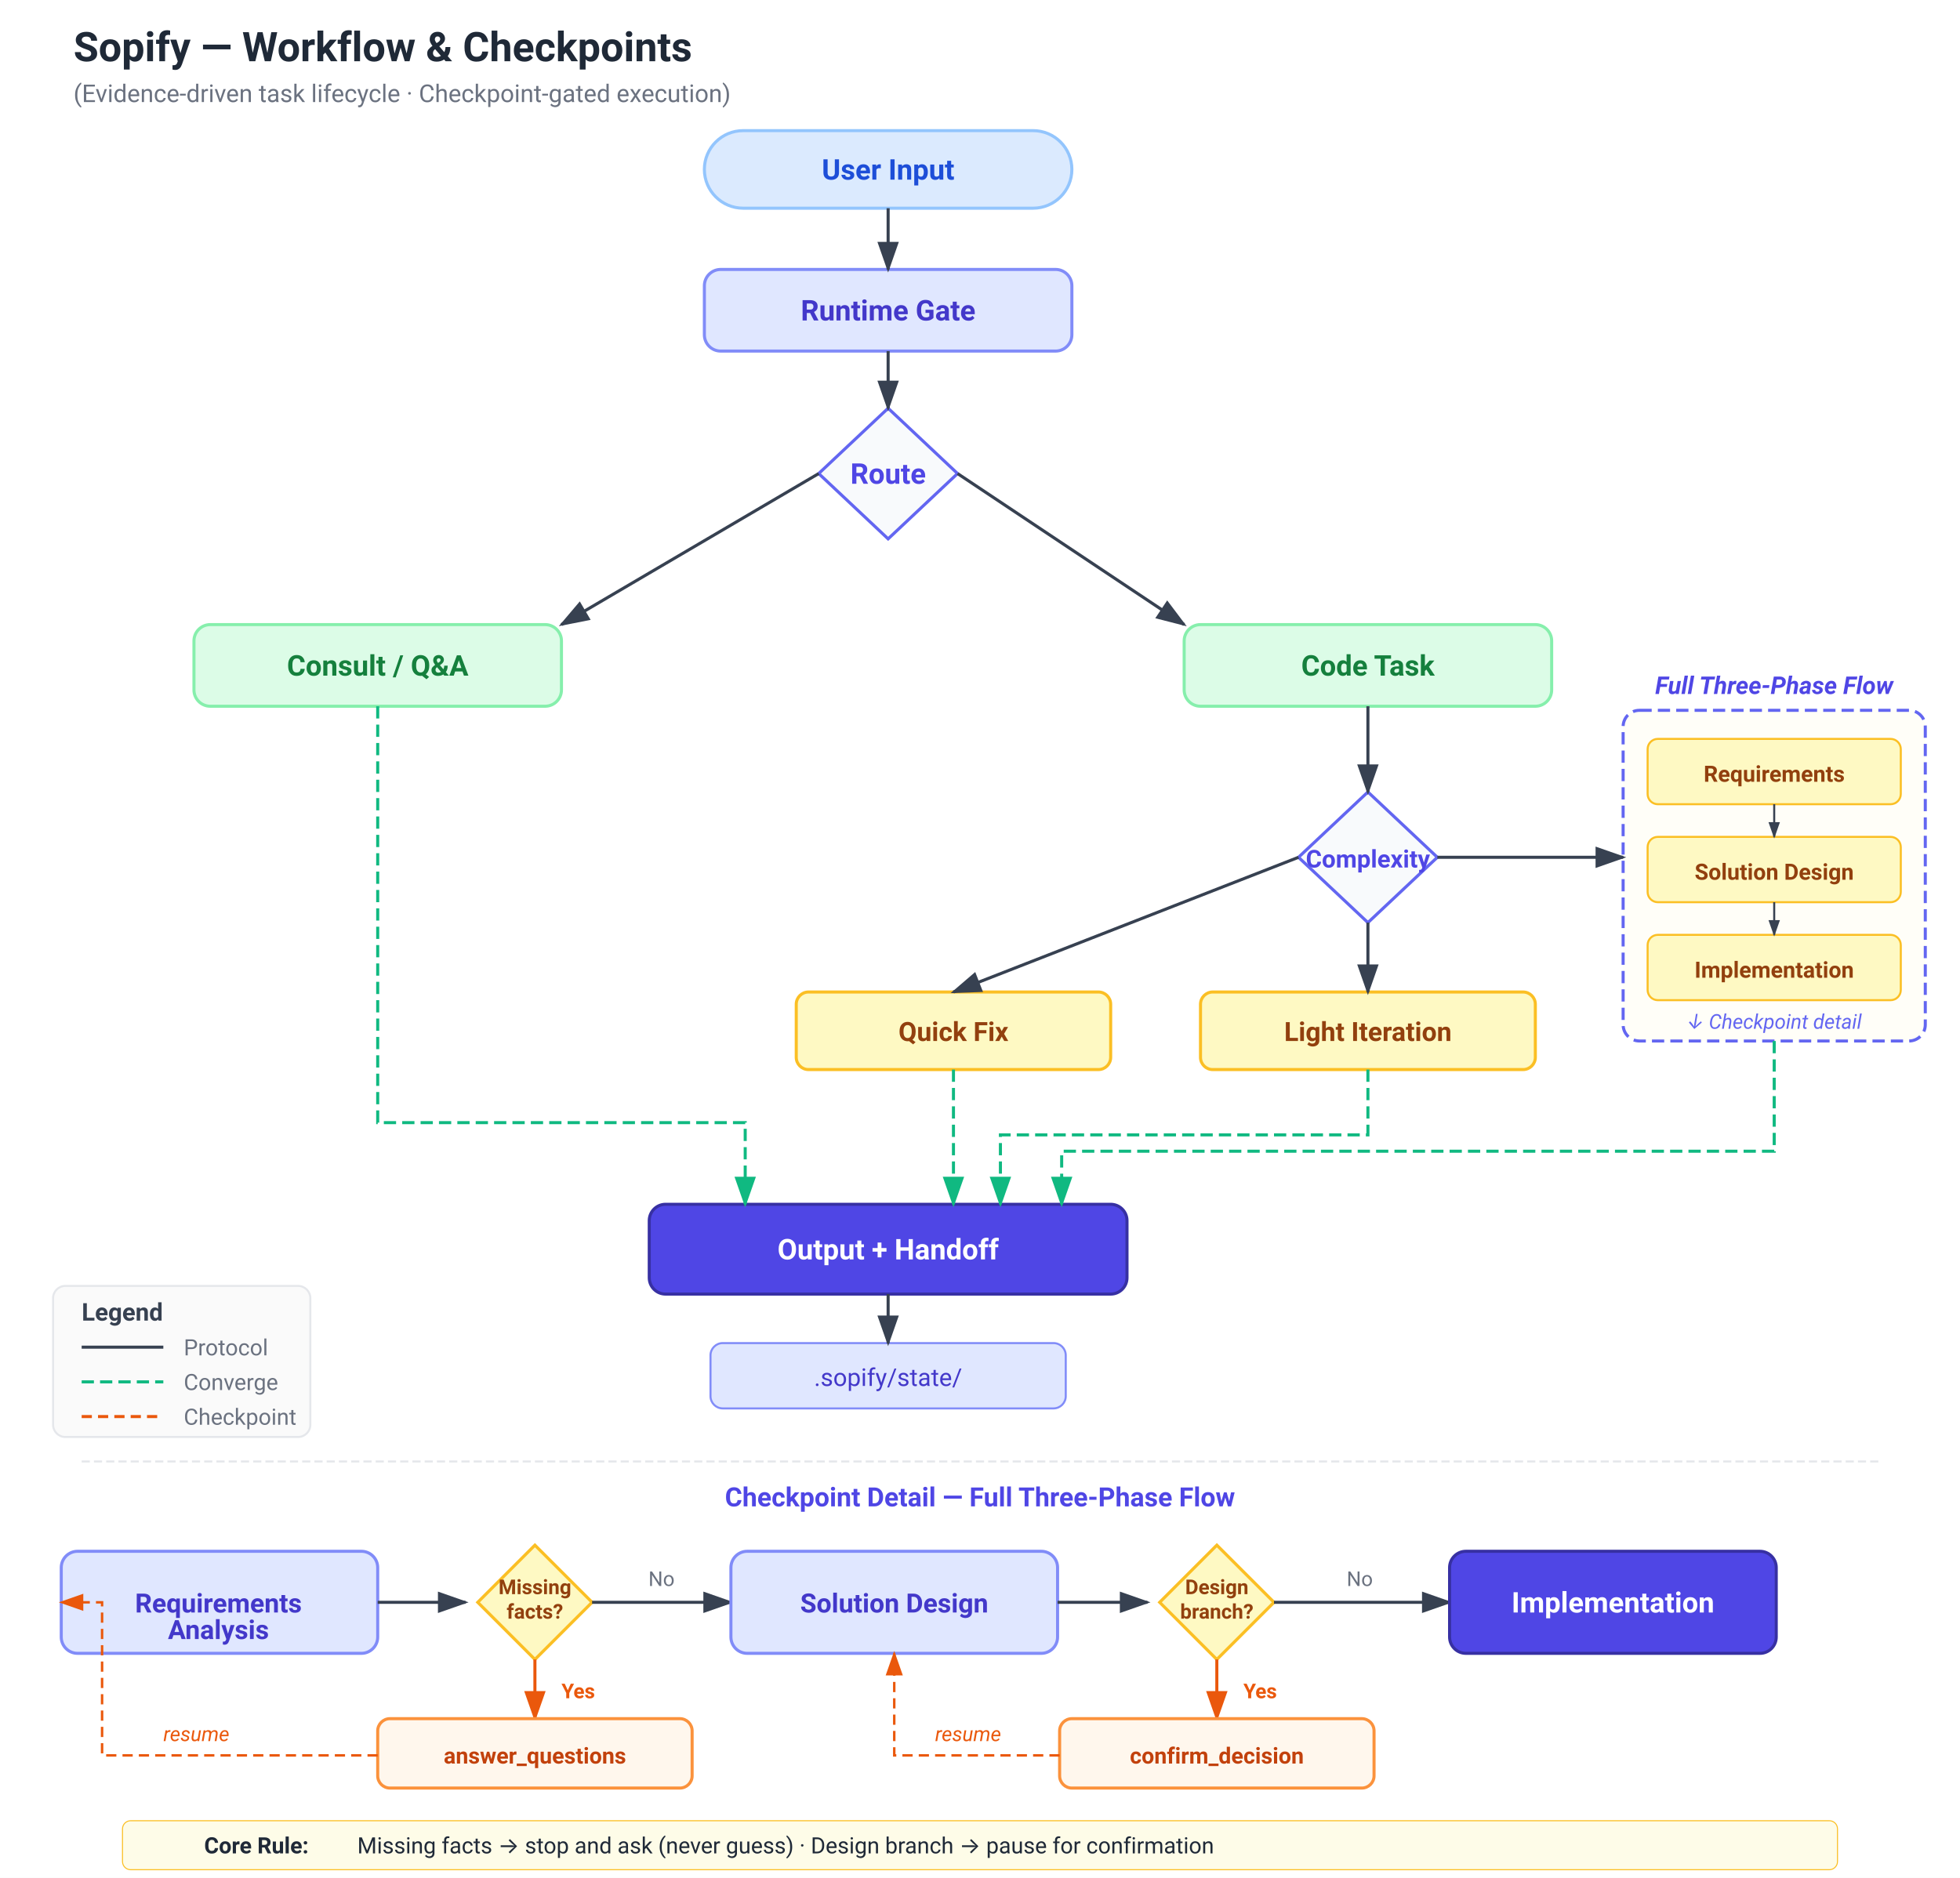
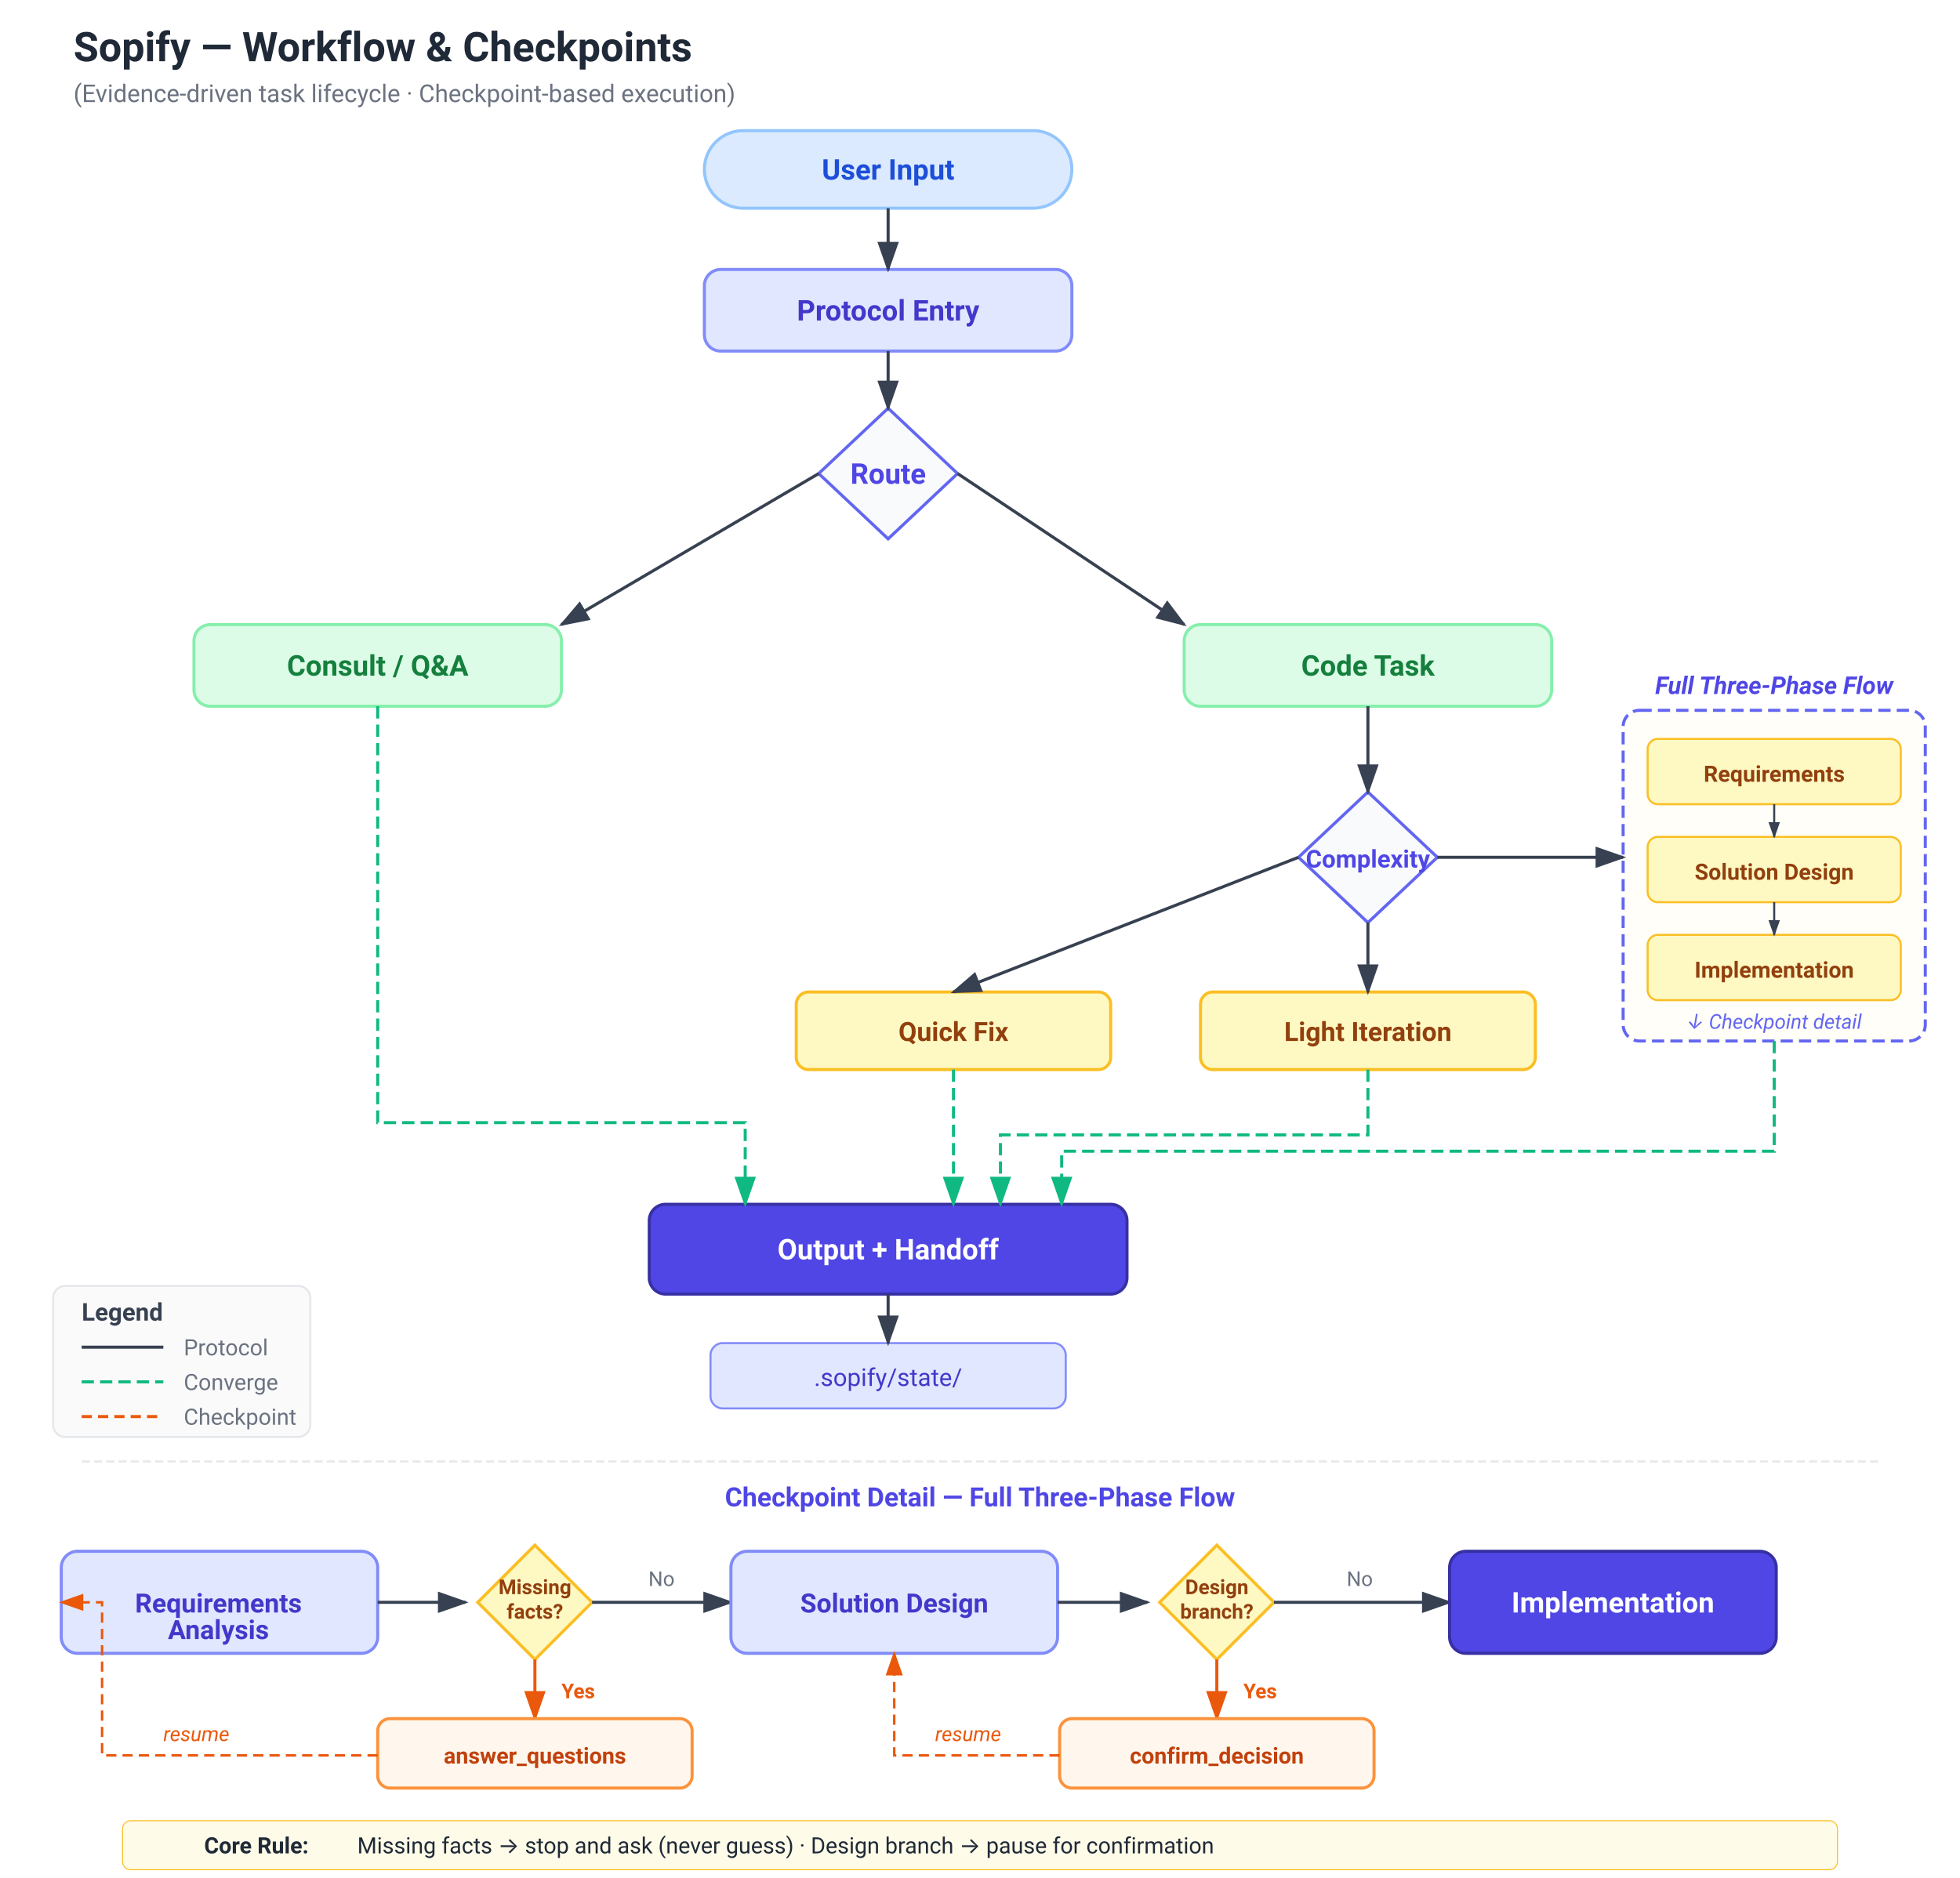
<svg xmlns="http://www.w3.org/2000/svg" viewBox="0 0 960 920">
  <style>
  text { font-family: -apple-system, BlinkMacSystemFont, 'Segoe UI', Roboto, 'Helvetica Neue', sans-serif; }
</style>
  <defs>
    <marker id="arr" viewBox="0 0 10 7" refX="9" refY="3.5" markerWidth="10" markerHeight="7" orient="auto">
      <polygon points="0 0, 10 3.5, 0 7" fill="#374151" />
    </marker>
    <marker id="arr-sm" viewBox="0 0 10 7" refX="9" refY="3.5" markerWidth="8" markerHeight="6" orient="auto">
      <polygon points="0 0, 10 3.5, 0 7" fill="#374151" />
    </marker>
    <marker id="arr-g" viewBox="0 0 10 7" refX="9" refY="3.5" markerWidth="10" markerHeight="7" orient="auto">
      <polygon points="0 0, 10 3.5, 0 7" fill="#10b981" />
    </marker>
    <marker id="arr-o" viewBox="0 0 10 7" refX="9" refY="3.5" markerWidth="10" markerHeight="7" orient="auto">
      <polygon points="0 0, 10 3.5, 0 7" fill="#ea580c" />
    </marker>
  </defs>
  <rect width="960" height="920" fill="#ffffff" />
  <text x="36" y="30" font-size="20" font-weight="700" fill="#1f2937">Sopify — Workflow &amp; Checkpoints</text>
-   <text x="36" y="50" font-size="12" fill="#6b7280">(Evidence-driven task lifecycle · Checkpoint-gated execution)</text>
+   <text x="36" y="50" font-size="12" fill="#6b7280">(Evidence-driven task lifecycle · Checkpoint-based execution)</text>
  <rect x="345" y="64" width="180" height="38" rx="19" fill="#dbeafe" stroke="#93c5fd" stroke-width="1.5" />
  <text x="435" y="88" text-anchor="middle" font-size="14" font-weight="600" fill="#1d4ed8">User Input</text>
  <rect x="345" y="132" width="180" height="40" rx="8" fill="#e0e7ff" stroke="#818cf8" stroke-width="1.5" />
-   <text x="435" y="157" text-anchor="middle" font-size="14" font-weight="600" fill="#4338ca">Runtime Gate</text>
+   <text x="435" y="157" text-anchor="middle" font-size="14" font-weight="600" fill="#4338ca">Protocol Entry</text>
  <path d="M435,200 L469,232 L435,264 L401,232Z" fill="#f8fafc" stroke="#6366f1" stroke-width="1.5" />
  <text x="435" y="237" text-anchor="middle" font-size="14" font-weight="600" fill="#4f46e5">Route</text>
  <rect x="95" y="306" width="180" height="40" rx="8" fill="#dcfce7" stroke="#86efac" stroke-width="1.5" />
  <text x="185" y="331" text-anchor="middle" font-size="14" font-weight="600" fill="#15803d">Consult / Q&amp;A</text>
  <rect x="580" y="306" width="180" height="40" rx="8" fill="#dcfce7" stroke="#86efac" stroke-width="1.5" />
  <text x="670" y="331" text-anchor="middle" font-size="14" font-weight="600" fill="#15803d">Code Task</text>
  <path d="M670,388 L704,420 L670,452 L636,420Z" fill="#f8fafc" stroke="#6366f1" stroke-width="1.5" />
  <text x="670" y="425" text-anchor="middle" font-size="12" font-weight="600" fill="#4f46e5">Complexity</text>
  <rect x="390" y="486" width="154" height="38" rx="6" fill="#fef9c3" stroke="#fbbf24" stroke-width="1.5" />
  <text x="467" y="510" text-anchor="middle" font-size="13" font-weight="600" fill="#92400e">Quick Fix</text>
  <rect x="588" y="486" width="164" height="38" rx="6" fill="#fef9c3" stroke="#fbbf24" stroke-width="1.5" />
  <text x="670" y="510" text-anchor="middle" font-size="13" font-weight="600" fill="#92400e">Light Iteration</text>
  <rect x="795" y="348" width="148" height="162" rx="8" fill="#fefce8" fill-opacity="0.3" stroke="#6366f1" stroke-width="1.5" stroke-dasharray="6,3" />
  <text x="869" y="340" text-anchor="middle" font-size="12" font-weight="600" fill="#4f46e5" font-style="italic">Full Three-Phase Flow</text>
  <rect x="807" y="362" width="124" height="32" rx="5" fill="#fef9c3" stroke="#fbbf24" stroke-width="1" />
  <text x="869" y="383" text-anchor="middle" font-size="11" font-weight="600" fill="#92400e">Requirements</text>
  <rect x="807" y="410" width="124" height="32" rx="5" fill="#fef9c3" stroke="#fbbf24" stroke-width="1" />
  <text x="869" y="431" text-anchor="middle" font-size="11" font-weight="600" fill="#92400e">Solution Design</text>
  <rect x="807" y="458" width="124" height="32" rx="5" fill="#fef9c3" stroke="#fbbf24" stroke-width="1" />
  <text x="869" y="479" text-anchor="middle" font-size="11" font-weight="600" fill="#92400e">Implementation</text>
  <text x="869" y="504" text-anchor="middle" font-size="10" fill="#6366f1" font-style="italic">↓ Checkpoint detail</text>
  <rect x="318" y="590" width="234" height="44" rx="8" fill="#4f46e5" stroke="#3730a3" stroke-width="1.5" />
  <text x="435" y="617" text-anchor="middle" font-size="14" font-weight="600" fill="#ffffff">Output + Handoff</text>
  <rect x="348" y="658" width="174" height="32" rx="6" fill="#e0e7ff" stroke="#818cf8" stroke-width="1" />
  <text x="435" y="679" text-anchor="middle" font-size="12" fill="#4338ca">.sopify/state/</text>
  <line x1="435" y1="102" x2="435" y2="132" stroke="#374151" stroke-width="1.5" marker-end="url(#arr)" />
  <line x1="435" y1="172" x2="435" y2="200" stroke="#374151" stroke-width="1.5" marker-end="url(#arr)" />
  <line x1="401" y1="232" x2="275" y2="306" stroke="#374151" stroke-width="1.5" marker-end="url(#arr)" />
  <line x1="469" y1="232" x2="580" y2="306" stroke="#374151" stroke-width="1.5" marker-end="url(#arr)" />
  <line x1="670" y1="346" x2="670" y2="388" stroke="#374151" stroke-width="1.5" marker-end="url(#arr)" />
  <line x1="636" y1="420" x2="467" y2="486" stroke="#374151" stroke-width="1.5" marker-end="url(#arr)" />
  <line x1="670" y1="452" x2="670" y2="486" stroke="#374151" stroke-width="1.5" marker-end="url(#arr)" />
  <line x1="704" y1="420" x2="795" y2="420" stroke="#374151" stroke-width="1.5" marker-end="url(#arr)" />
  <line x1="869" y1="394" x2="869" y2="410" stroke="#374151" stroke-width="1" marker-end="url(#arr-sm)" />
  <line x1="869" y1="442" x2="869" y2="458" stroke="#374151" stroke-width="1" marker-end="url(#arr-sm)" />
  <line x1="435" y1="634" x2="435" y2="658" stroke="#374151" stroke-width="1.5" marker-end="url(#arr)" />
  <path d="M185,346 L185,550 L365,550 L365,590" fill="none" stroke="#10b981" stroke-width="1.5" stroke-dasharray="6,3" marker-end="url(#arr-g)" />
  <path d="M467,524 L467,590" fill="none" stroke="#10b981" stroke-width="1.5" stroke-dasharray="6,3" marker-end="url(#arr-g)" />
  <path d="M670,524 L670,556 L490,556 L490,590" fill="none" stroke="#10b981" stroke-width="1.5" stroke-dasharray="6,3" marker-end="url(#arr-g)" />
  <path d="M869,510 L869,564 L520,564 L520,590" fill="none" stroke="#10b981" stroke-width="1.5" stroke-dasharray="6,3" marker-end="url(#arr-g)" />
  <line x1="40" y1="716" x2="920" y2="716" stroke="#e5e7eb" stroke-width="1" stroke-dasharray="4,2" />
  <text x="480" y="738" text-anchor="middle" font-size="13" font-weight="600" fill="#4f46e5">Checkpoint Detail — Full Three-Phase Flow</text>
  <rect x="30" y="760" width="155" height="50" rx="8" fill="#e0e7ff" stroke="#818cf8" stroke-width="1.5" />
  <text x="107" y="790" text-anchor="middle" font-size="13" font-weight="600" fill="#4338ca">Requirements</text>
  <text x="107" y="803" text-anchor="middle" font-size="13" font-weight="600" fill="#4338ca">Analysis</text>
  <line x1="185" y1="785" x2="228" y2="785" stroke="#374151" stroke-width="1.5" marker-end="url(#arr)" />
  <path d="M262,757 L290,785 L262,813 L234,785Z" fill="#fef9c3" stroke="#fbbf24" stroke-width="1.5" />
  <text x="262" y="781" text-anchor="middle" font-size="10" font-weight="600" fill="#92400e">Missing</text>
  <text x="262" y="793" text-anchor="middle" font-size="10" font-weight="600" fill="#92400e">facts?</text>
  <line x1="290" y1="785" x2="358" y2="785" stroke="#374151" stroke-width="1.5" marker-end="url(#arr)" />
  <text x="324" y="777" text-anchor="middle" font-size="10" fill="#6b7280">No</text>
  <rect x="358" y="760" width="160" height="50" rx="8" fill="#e0e7ff" stroke="#818cf8" stroke-width="1.5" />
  <text x="438" y="790" text-anchor="middle" font-size="13" font-weight="600" fill="#4338ca">Solution Design</text>
  <line x1="518" y1="785" x2="562" y2="785" stroke="#374151" stroke-width="1.5" marker-end="url(#arr)" />
  <path d="M596,757 L624,785 L596,813 L568,785Z" fill="#fef9c3" stroke="#fbbf24" stroke-width="1.5" />
  <text x="596" y="781" text-anchor="middle" font-size="10" font-weight="600" fill="#92400e">Design</text>
  <text x="596" y="793" text-anchor="middle" font-size="10" font-weight="600" fill="#92400e">branch?</text>
  <line x1="624" y1="785" x2="710" y2="785" stroke="#374151" stroke-width="1.5" marker-end="url(#arr)" />
  <text x="666" y="777" text-anchor="middle" font-size="10" fill="#6b7280">No</text>
  <rect x="710" y="760" width="160" height="50" rx="8" fill="#4f46e5" stroke="#3730a3" stroke-width="1.5" />
  <text x="790" y="790" text-anchor="middle" font-size="14" font-weight="600" fill="#ffffff">Implementation</text>
  <line x1="262" y1="813" x2="262" y2="842" stroke="#ea580c" stroke-width="1.5" marker-end="url(#arr-o)" />
  <text x="275" y="832" font-size="10" font-weight="600" fill="#ea580c">Yes</text>
  <line x1="596" y1="813" x2="596" y2="842" stroke="#ea580c" stroke-width="1.5" marker-end="url(#arr-o)" />
  <text x="609" y="832" font-size="10" font-weight="600" fill="#ea580c">Yes</text>
  <rect x="185" y="842" width="154" height="34" rx="6" fill="#fff7ed" stroke="#fb923c" stroke-width="1.5" />
  <text x="262" y="864" text-anchor="middle" font-size="11" font-weight="700" fill="#c2410c">answer_questions</text>
  <rect x="519" y="842" width="154" height="34" rx="6" fill="#fff7ed" stroke="#fb923c" stroke-width="1.5" />
  <text x="596" y="864" text-anchor="middle" font-size="11" font-weight="700" fill="#c2410c">confirm_decision</text>
  <path d="M185,860 L50,860 L50,785 L30,785" fill="none" stroke="#ea580c" stroke-width="1.2" stroke-dasharray="5,3" marker-end="url(#arr-o)" />
  <text x="80" y="853" font-size="10" font-style="italic" fill="#ea580c">resume</text>
  <path d="M519,860 L438,860 L438,810" fill="none" stroke="#ea580c" stroke-width="1.2" stroke-dasharray="5,3" marker-end="url(#arr-o)" />
  <text x="458" y="853" font-size="10" font-style="italic" fill="#ea580c">resume</text>
  <rect x="60" y="892" width="840" height="24" rx="4" fill="#fefce8" stroke="#fbbf24" stroke-width="0.5" />
  <text x="100" y="908" font-size="11" font-weight="700" fill="#1f2937">Core Rule:</text>
  <text x="175" y="908" font-size="11" fill="#1f2937">Missing facts → stop and ask (never guess) · Design branch → pause for confirmation</text>
  <rect x="26" y="630" width="126" height="74" rx="6" fill="#fafafa" stroke="#e5e7eb" stroke-width="1" />
  <text x="40" y="647" font-size="12" font-weight="600" fill="#374151">Legend</text>
  <line x1="40" y1="660" x2="80" y2="660" stroke="#374151" stroke-width="1.5" />
  <text x="90" y="664" font-size="11" fill="#6b7280">Protocol</text>
  <line x1="40" y1="677" x2="80" y2="677" stroke="#10b981" stroke-width="1.5" stroke-dasharray="6,3" />
  <text x="90" y="681" font-size="11" fill="#6b7280">Converge</text>
  <line x1="40" y1="694" x2="80" y2="694" stroke="#ea580c" stroke-width="1.5" stroke-dasharray="5,3" />
  <text x="90" y="698" font-size="11" fill="#6b7280">Checkpoint</text>
</svg>
